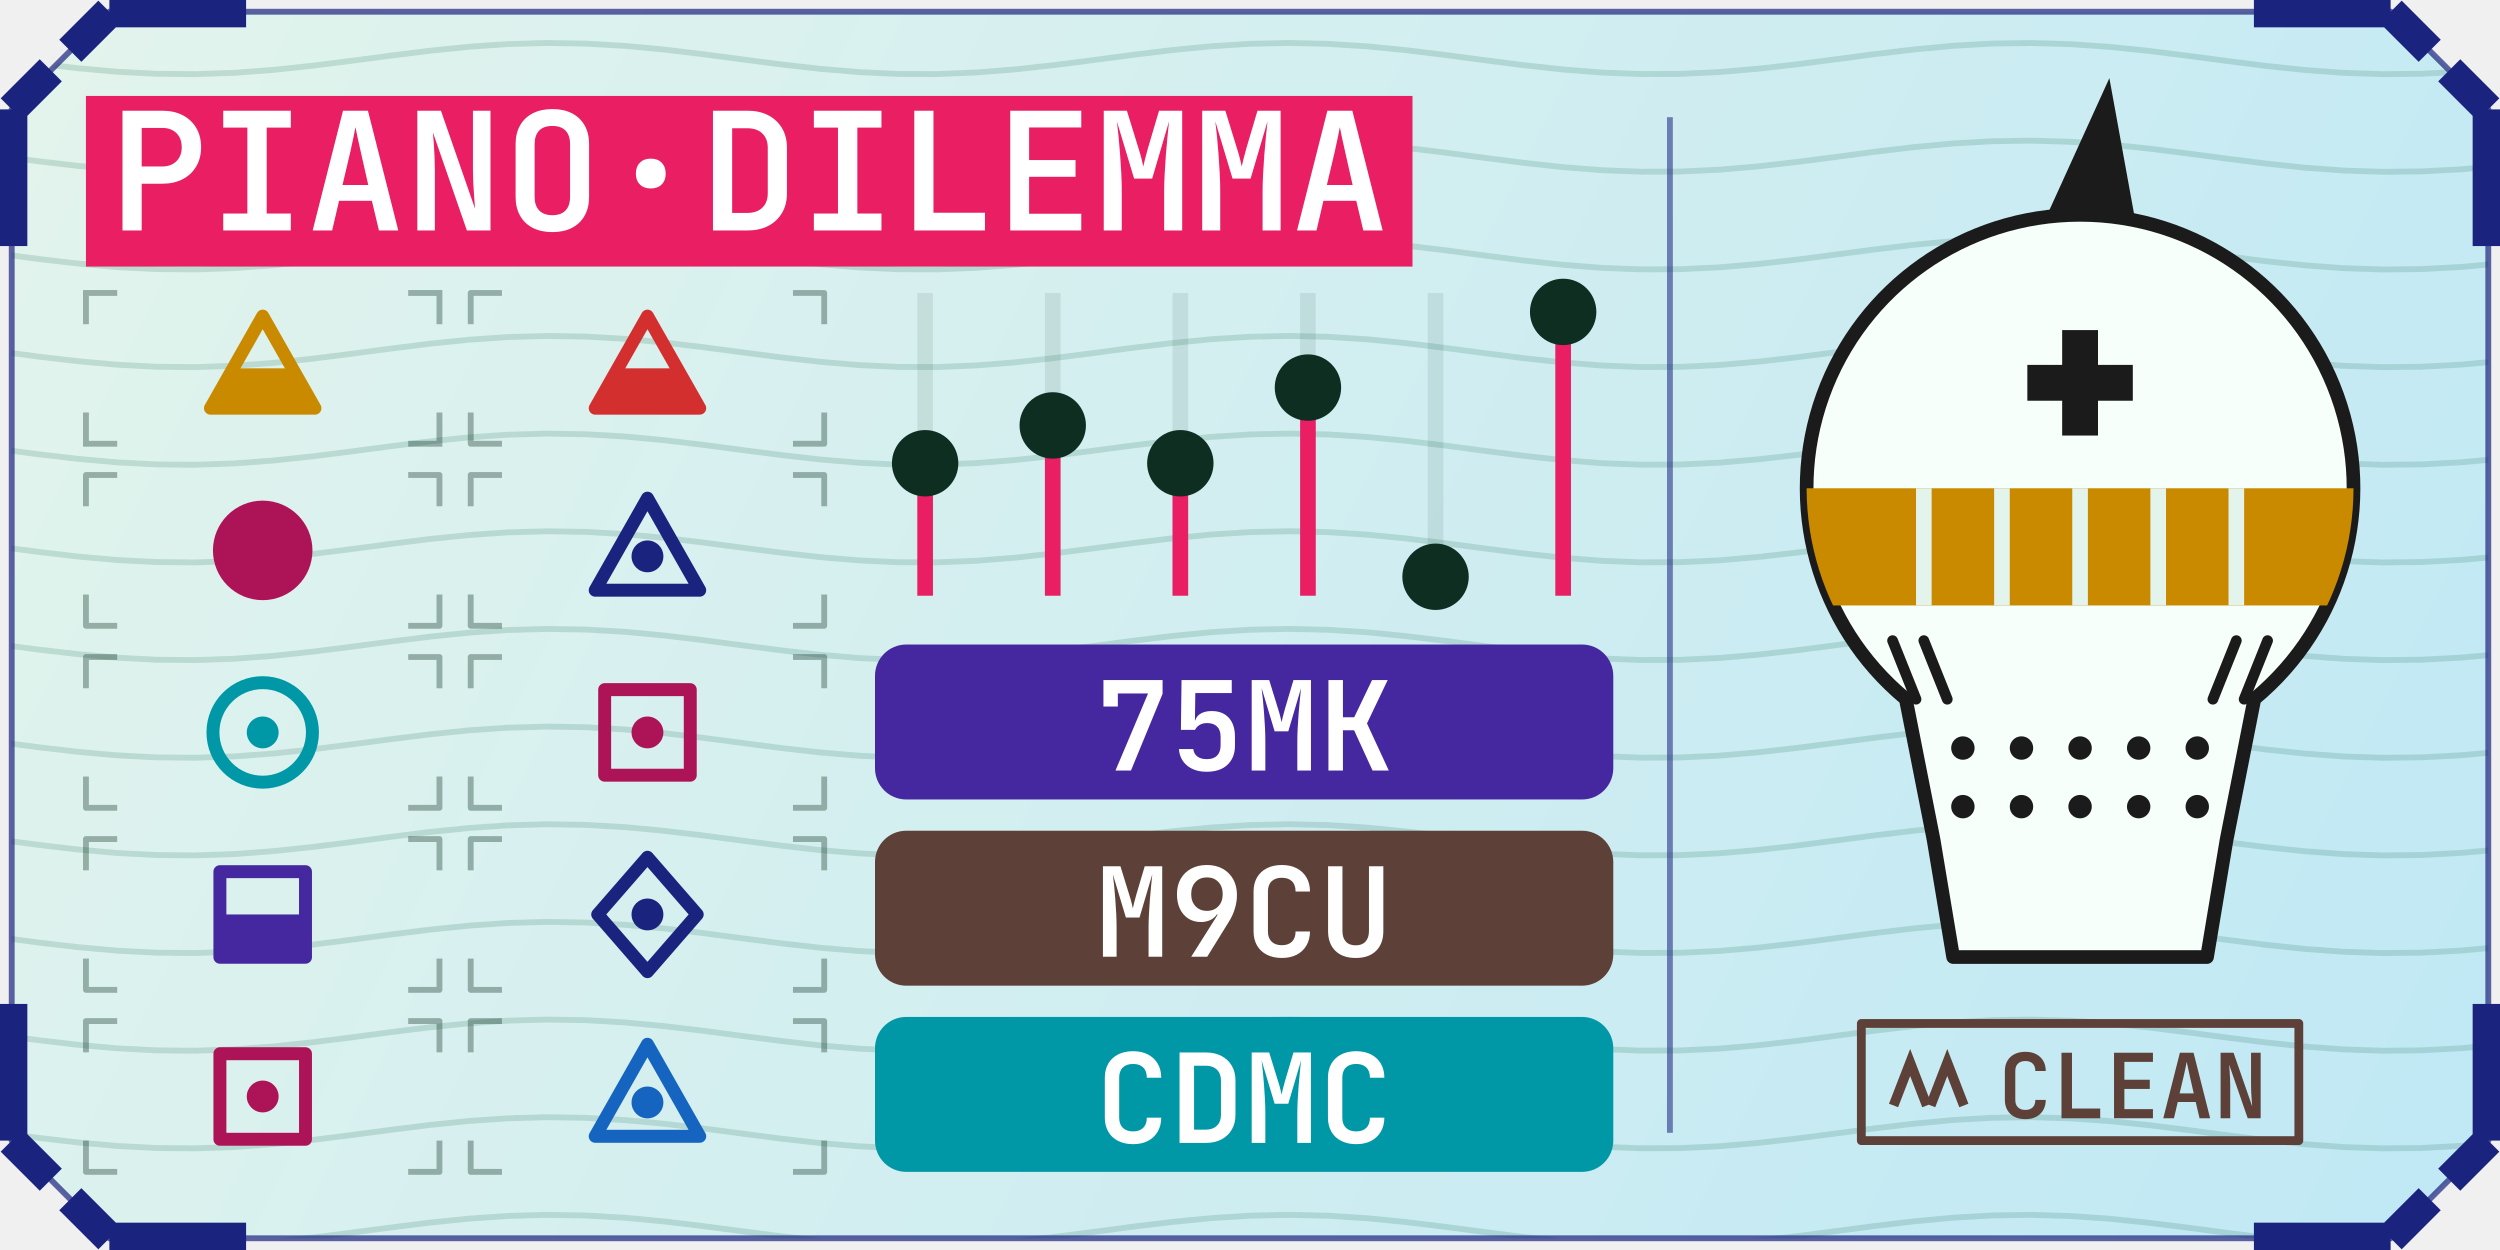
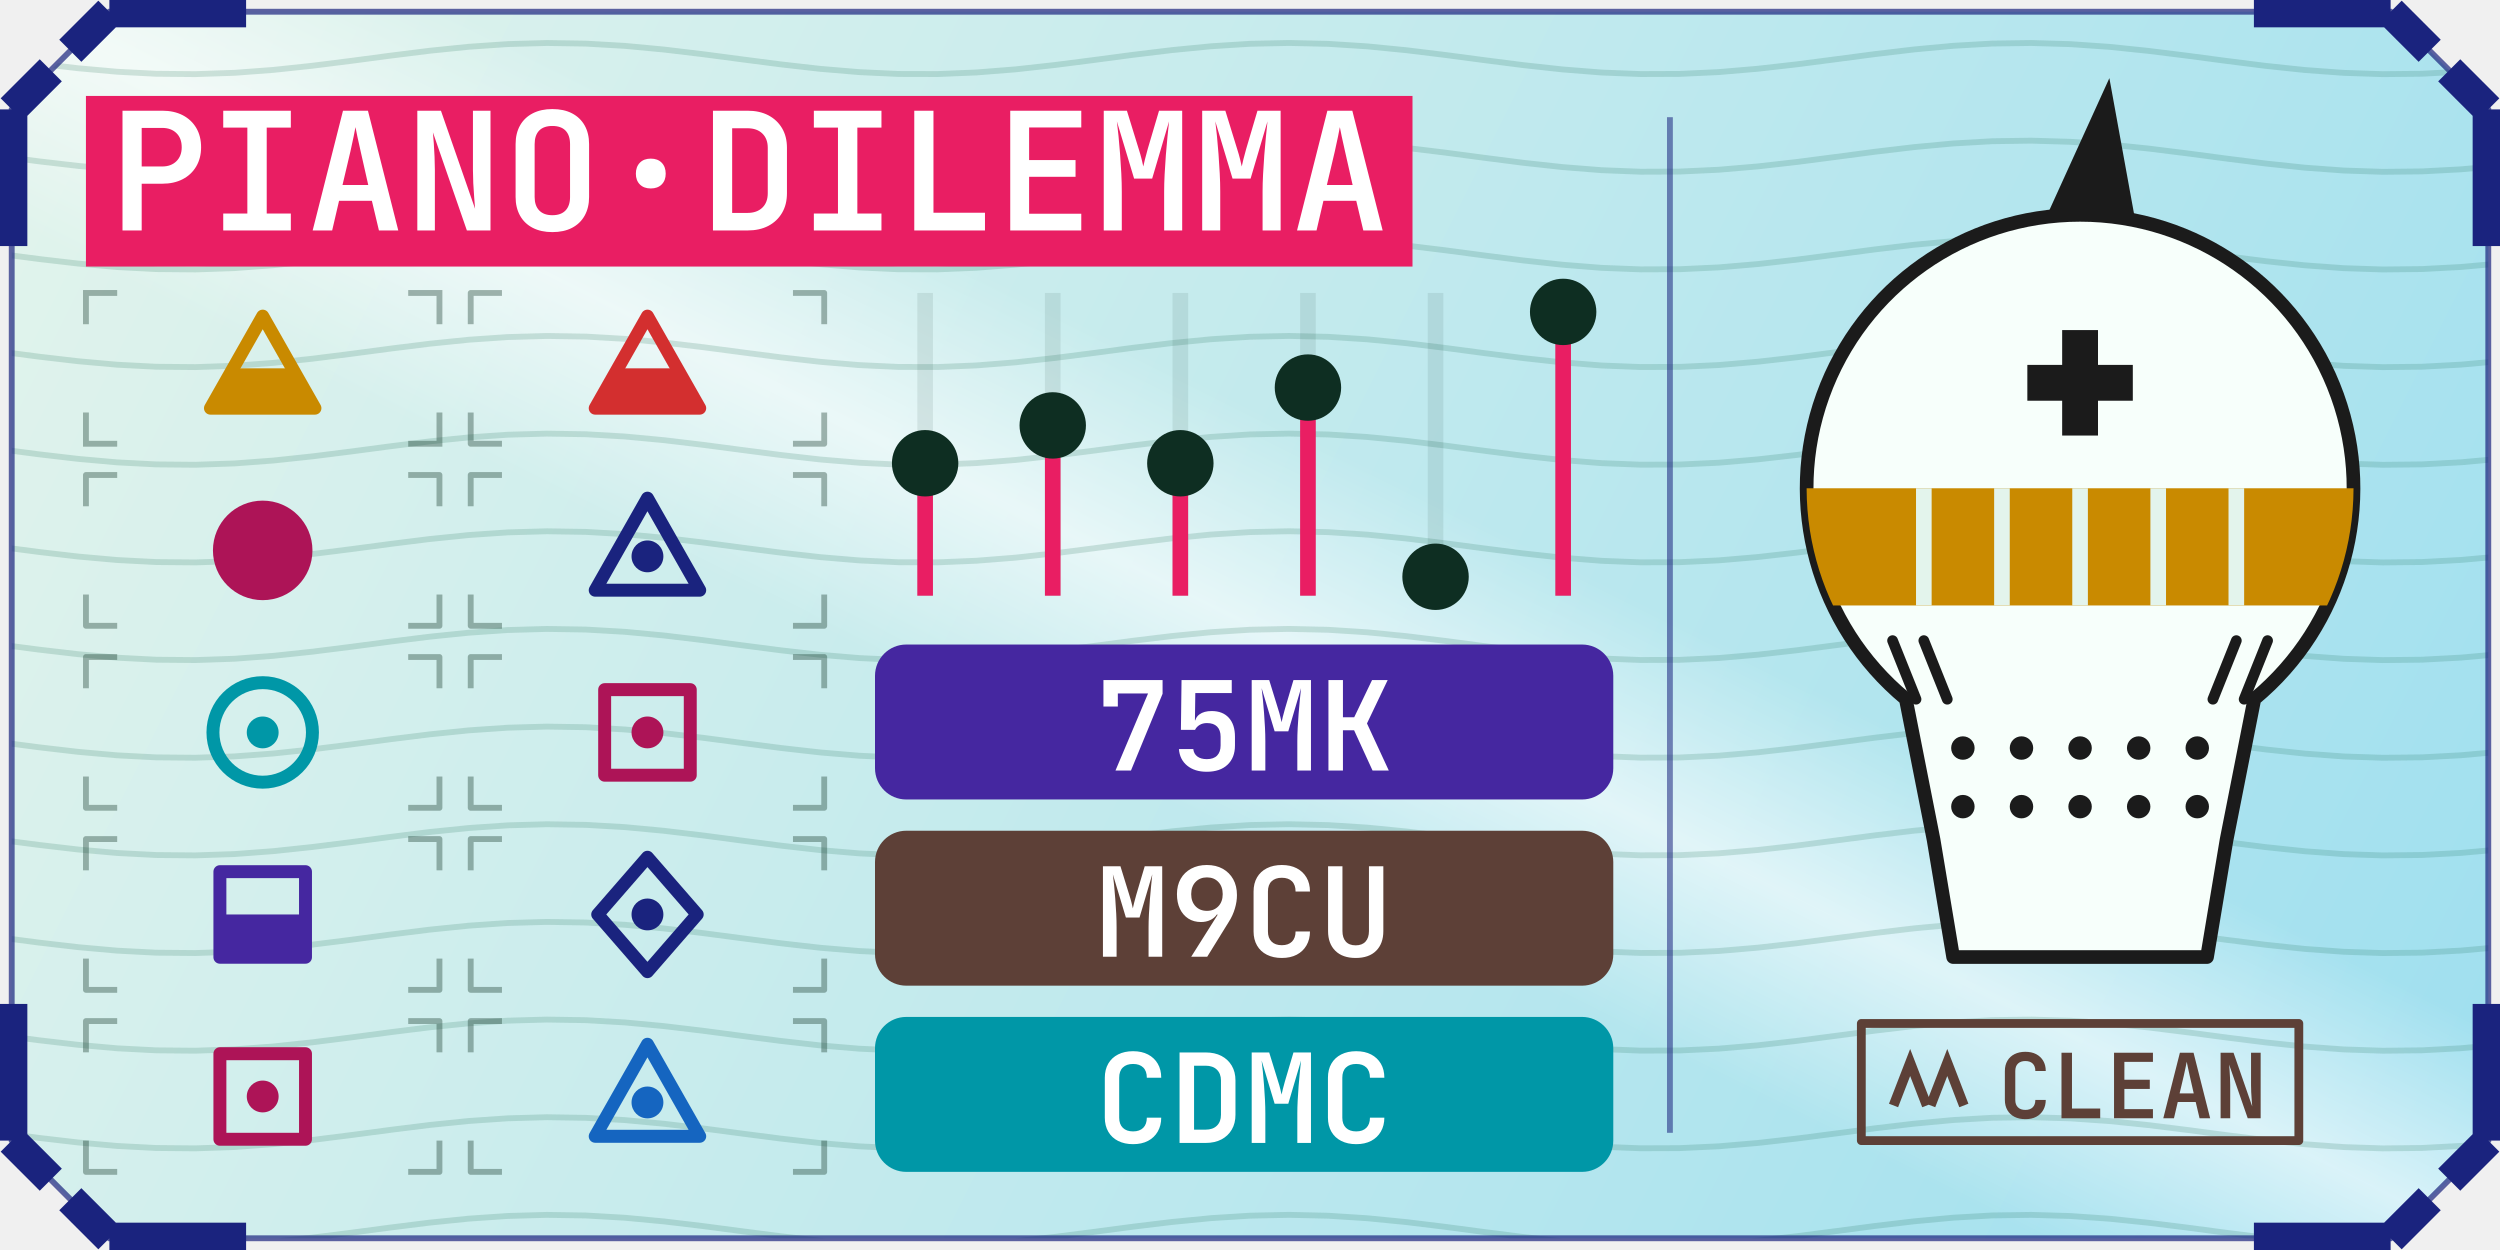
<svg xmlns="http://www.w3.org/2000/svg" viewBox="0 0 960 480" width="320" height="160">
  <defs>
    <linearGradient id="lg0" gradientUnits="userSpaceOnUse" x1="0" y1="0" x2="960" y2="480">
      <stop offset="0" stop-color="#E3F4EC" />
-       <stop offset="1" stop-color="#BFE8F5" />
+       <stop offset="1" stop-color="#9EDFEF" />
    </linearGradient>
    <clipPath id="c1">
      <path d="M4.5 42L42 4.5L918 4.5L955.5 42L955.5 438L918 475.5L42 475.5L4.5 438Z" />
    </clipPath>
-     <clipPath id="c2">
+     <linearGradient id="lg2" gradientUnits="userSpaceOnUse" x1="513.54" y1="172.92" x2="446.46" y2="307.08">
+       <stop offset="0" stop-color="#FFFFFF" stop-opacity="0" />
+       <stop offset="0.5" stop-color="#FFFFFF" stop-opacity="0.6" />
+       <stop offset="1" stop-color="#FFFFFF" stop-opacity="0" />
+     </linearGradient>
+     <clipPath id="c3">
      <path d="M731.82 268.4C697.71 240.18 684.96 193.59 699.96 151.93C714.96 110.27 754.47 82.5 798.75 82.5C843.03 82.5 882.54 110.27 897.54 151.93C912.54 193.59 899.79 240.18 865.68 268.4L855 322.5L847.5 367.5L750 367.5L742.5 322.5Z" />
    </clipPath>
-     <clipPath id="c3">
+     <clipPath id="c4">
      <path d="M76.04 141.45L125.71 141.45L125.71 168.2L76.04 168.2Z" />
    </clipPath>
-     <clipPath id="c4">
+     <clipPath id="c5">
      <path d="M223.79 141.45L273.46 141.45L273.46 168.2L223.79 168.2Z" />
    </clipPath>
-     <clipPath id="c5">
+     <clipPath id="c6">
      <path d="M76.04 351.15L125.71 351.15L125.71 377.9L76.04 377.9Z" />
    </clipPath>
  </defs>
  <path d="M4.5 42L42 4.5L918 4.5L955.5 42L955.5 438L918 475.5L42 475.5L4.5 438Z" fill="url(#lg0)" />
  <g clip-path="url(#c1)">
+     <path d="M-157.28 -162.49L1184.36 508.33L1117.28 642.49L-224.36 -28.33Z" fill="url(#lg2)" />
    <path d="M0 22.5L15 24.46L30 26.21L45 27.55L60 28.33L75 28.47L90 27.96L105 26.84L120 25.24L135 23.35L150 21.36L165 19.49L180 17.96L195 16.93L210 16.51L225 16.75L240 17.62L255 19.03L270 20.82L285 22.8L300 24.74L315 26.44L330 27.7L345 28.4L360 28.44L375 27.82L390 26.63L405 24.97L420 23.05L435 21.06L450 19.24L465 17.77L480 16.82L495 16.5L510 16.84L525 17.8L540 19.28L555 21.11L570 23.1L585 25.02L600 26.66L615 27.85L630 28.44L645 28.38L660 27.68L675 26.4L690 24.7L705 22.75L720 20.77L735 18.99L750 17.59L765 16.73L780 16.51L795 16.95L810 17.99L825 19.54L840 21.41L855 23.4L870 25.29L885 26.88L900 27.98L915 28.48L930 28.32L945 27.52L960 26.17M0 60L15 61.96L30 63.71L45 65.05L60 65.83L75 65.97L90 65.46L105 64.34L120 62.74L135 60.85L150 58.86L165 56.99L180 55.46L195 54.43L210 54.01L225 54.25L240 55.12L255 56.53L270 58.32L285 60.3L300 62.24L315 63.94L330 65.2L345 65.9L360 65.94L375 65.32L390 64.13L405 62.47L420 60.55L435 58.56L450 56.74L465 55.27L480 54.32L495 54L510 54.34L525 55.3L540 56.78L555 58.61L570 60.6L585 62.52L600 64.16L615 65.35L630 65.94L645 65.88L660 65.18L675 63.9L690 62.2L705 60.25L720 58.27L735 56.49L750 55.09L765 54.23L780 54.01L795 54.45L810 55.49L825 57.04L840 58.91L855 60.9L870 62.79L885 64.38L900 65.48L915 65.98L930 65.82L945 65.02L960 63.67M0 97.5L15 99.46L30 101.21L45 102.55L60 103.33L75 103.47L90 102.96L105 101.84L120 100.24L135 98.35L150 96.36L165 94.49L180 92.96L195 91.93L210 91.51L225 91.75L240 92.62L255 94.03L270 95.82L285 97.8L300 99.74L315 101.44L330 102.7L345 103.4L360 103.44L375 102.82L390 101.63L405 99.97L420 98.05L435 96.06L450 94.24L465 92.77L480 91.82L495 91.5L510 91.84L525 92.8L540 94.28L555 96.11L570 98.1L585 100.02L600 101.66L615 102.85L630 103.44L645 103.38L660 102.68L675 101.4L690 99.7L705 97.75L720 95.77L735 93.99L750 92.59L765 91.73L780 91.51L795 91.95L810 92.99L825 94.54L840 96.41L855 98.4L870 100.29L885 101.88L900 102.98L915 103.48L930 103.32L945 102.52L960 101.17M0 135L15 136.96L30 138.71L45 140.05L60 140.83L75 140.97L90 140.46L105 139.34L120 137.74L135 135.85L150 133.86L165 131.99L180 130.46L195 129.43L210 129.01L225 129.25L240 130.12L255 131.53L270 133.32L285 135.3L300 137.24L315 138.94L330 140.2L345 140.9L360 140.94L375 140.32L390 139.13L405 137.47L420 135.55L435 133.56L450 131.74L465 130.27L480 129.32L495 129L510 129.34L525 130.3L540 131.78L555 133.61L570 135.6L585 137.52L600 139.16L615 140.35L630 140.94L645 140.88L660 140.18L675 138.9L690 137.2L705 135.25L720 133.27L735 131.49L750 130.09L765 129.23L780 129.01L795 129.45L810 130.49L825 132.04L840 133.91L855 135.9L870 137.79L885 139.38L900 140.48L915 140.98L930 140.82L945 140.02L960 138.67M0 172.5L15 174.46L30 176.21L45 177.55L60 178.33L75 178.47L90 177.96L105 176.84L120 175.24L135 173.35L150 171.36L165 169.49L180 167.96L195 166.93L210 166.51L225 166.75L240 167.62L255 169.03L270 170.82L285 172.8L300 174.74L315 176.44L330 177.7L345 178.4L360 178.44L375 177.82L390 176.63L405 174.97L420 173.05L435 171.06L450 169.24L465 167.77L480 166.82L495 166.5L510 166.84L525 167.8L540 169.28L555 171.11L570 173.1L585 175.02L600 176.66L615 177.85L630 178.44L645 178.38L660 177.68L675 176.4L690 174.7L705 172.75L720 170.77L735 168.99L750 167.59L765 166.73L780 166.51L795 166.95L810 167.99L825 169.54L840 171.41L855 173.4L870 175.29L885 176.88L900 177.98L915 178.48L930 178.32L945 177.52L960 176.17M0 210L15 211.96L30 213.71L45 215.05L60 215.83L75 215.97L90 215.46L105 214.34L120 212.74L135 210.85L150 208.86L165 206.99L180 205.46L195 204.43L210 204.01L225 204.25L240 205.12L255 206.53L270 208.32L285 210.3L300 212.24L315 213.94L330 215.2L345 215.9L360 215.94L375 215.32L390 214.13L405 212.47L420 210.55L435 208.56L450 206.74L465 205.27L480 204.32L495 204L510 204.34L525 205.3L540 206.78L555 208.61L570 210.6L585 212.52L600 214.16L615 215.35L630 215.94L645 215.88L660 215.18L675 213.9L690 212.2L705 210.25L720 208.27L735 206.49L750 205.09L765 204.23L780 204.01L795 204.45L810 205.49L825 207.04L840 208.91L855 210.9L870 212.79L885 214.38L900 215.48L915 215.98L930 215.82L945 215.02L960 213.67M0 247.5L15 249.46L30 251.21L45 252.55L60 253.33L75 253.47L90 252.96L105 251.84L120 250.24L135 248.35L150 246.36L165 244.49L180 242.96L195 241.93L210 241.51L225 241.75L240 242.62L255 244.03L270 245.82L285 247.8L300 249.74L315 251.44L330 252.7L345 253.4L360 253.44L375 252.82L390 251.63L405 249.97L420 248.05L435 246.06L450 244.24L465 242.77L480 241.82L495 241.5L510 241.84L525 242.8L540 244.28L555 246.11L570 248.1L585 250.02L600 251.66L615 252.85L630 253.44L645 253.38L660 252.68L675 251.4L690 249.7L705 247.75L720 245.77L735 243.99L750 242.59L765 241.73L780 241.51L795 241.95L810 242.99L825 244.54L840 246.41L855 248.4L870 250.29L885 251.88L900 252.98L915 253.48L930 253.32L945 252.52L960 251.17M0 285L15 286.96L30 288.71L45 290.05L60 290.83L75 290.97L90 290.46L105 289.34L120 287.74L135 285.85L150 283.86L165 281.99L180 280.46L195 279.43L210 279.01L225 279.25L240 280.12L255 281.53L270 283.32L285 285.3L300 287.24L315 288.94L330 290.2L345 290.9L360 290.94L375 290.32L390 289.13L405 287.47L420 285.55L435 283.56L450 281.74L465 280.27L480 279.32L495 279L510 279.34L525 280.3L540 281.78L555 283.61L570 285.6L585 287.52L600 289.16L615 290.35L630 290.94L645 290.88L660 290.18L675 288.9L690 287.2L705 285.25L720 283.27L735 281.49L750 280.09L765 279.23L780 279.01L795 279.45L810 280.49L825 282.04L840 283.91L855 285.9L870 287.79L885 289.38L900 290.48L915 290.98L930 290.82L945 290.02L960 288.67M0 322.5L15 324.46L30 326.21L45 327.55L60 328.33L75 328.47L90 327.96L105 326.84L120 325.24L135 323.35L150 321.36L165 319.49L180 317.96L195 316.93L210 316.51L225 316.75L240 317.62L255 319.03L270 320.82L285 322.8L300 324.74L315 326.44L330 327.7L345 328.4L360 328.44L375 327.82L390 326.63L405 324.97L420 323.05L435 321.06L450 319.24L465 317.77L480 316.82L495 316.5L510 316.84L525 317.8L540 319.28L555 321.11L570 323.1L585 325.02L600 326.66L615 327.85L630 328.44L645 328.38L660 327.68L675 326.4L690 324.7L705 322.75L720 320.77L735 318.99L750 317.59L765 316.73L780 316.51L795 316.95L810 317.99L825 319.54L840 321.41L855 323.4L870 325.29L885 326.88L900 327.98L915 328.48L930 328.32L945 327.52L960 326.17M0 360L15 361.96L30 363.71L45 365.05L60 365.83L75 365.97L90 365.46L105 364.34L120 362.74L135 360.85L150 358.86L165 356.99L180 355.46L195 354.43L210 354.01L225 354.25L240 355.12L255 356.53L270 358.32L285 360.3L300 362.24L315 363.94L330 365.2L345 365.9L360 365.94L375 365.32L390 364.13L405 362.47L420 360.55L435 358.56L450 356.74L465 355.27L480 354.32L495 354L510 354.34L525 355.3L540 356.78L555 358.61L570 360.6L585 362.52L600 364.16L615 365.35L630 365.94L645 365.88L660 365.18L675 363.9L690 362.2L705 360.25L720 358.27L735 356.49L750 355.09L765 354.23L780 354.01L795 354.45L810 355.49L825 357.04L840 358.91L855 360.9L870 362.79L885 364.38L900 365.48L915 365.98L930 365.82L945 365.02L960 363.67M0 397.5L15 399.46L30 401.21L45 402.55L60 403.33L75 403.47L90 402.96L105 401.84L120 400.24L135 398.35L150 396.36L165 394.49L180 392.96L195 391.93L210 391.51L225 391.75L240 392.62L255 394.03L270 395.82L285 397.8L300 399.74L315 401.44L330 402.7L345 403.4L360 403.44L375 402.82L390 401.63L405 399.97L420 398.05L435 396.06L450 394.24L465 392.77L480 391.82L495 391.5L510 391.84L525 392.8L540 394.28L555 396.11L570 398.1L585 400.02L600 401.66L615 402.85L630 403.44L645 403.38L660 402.68L675 401.4L690 399.7L705 397.75L720 395.77L735 393.99L750 392.59L765 391.73L780 391.51L795 391.95L810 392.99L825 394.54L840 396.41L855 398.4L870 400.29L885 401.88L900 402.98L915 403.48L930 403.32L945 402.52L960 401.17M0 435L15 436.96L30 438.71L45 440.05L60 440.83L75 440.97L90 440.46L105 439.34L120 437.74L135 435.85L150 433.86L165 431.99L180 430.46L195 429.43L210 429.01L225 429.25L240 430.12L255 431.53L270 433.32L285 435.3L300 437.24L315 438.94L330 440.2L345 440.9L360 440.94L375 440.32L390 439.13L405 437.47L420 435.55L435 433.56L450 431.74L465 430.27L480 429.32L495 429L510 429.34L525 430.3L540 431.78L555 433.61L570 435.6L585 437.52L600 439.16L615 440.35L630 440.94L645 440.88L660 440.18L675 438.9L690 437.2L705 435.25L720 433.27L735 431.49L750 430.09L765 429.23L780 429.01L795 429.45L810 430.49L825 432.04L840 433.91L855 435.9L870 437.79L885 439.38L900 440.48L915 440.98L930 440.82L945 440.02L960 438.67M0 472.5L15 474.46L30 476.21L45 477.55L60 478.33L75 478.47L90 477.96L105 476.84L120 475.24L135 473.35L150 471.36L165 469.49L180 467.96L195 466.93L210 466.51L225 466.75L240 467.62L255 469.03L270 470.82L285 472.8L300 474.74L315 476.44L330 477.7L345 478.4L360 478.44L375 477.82L390 476.63L405 474.97L420 473.05L435 471.06L450 469.24L465 467.77L480 466.82L495 466.5L510 466.84L525 467.8L540 469.28L555 471.11L570 473.1L585 475.02L600 476.66L615 477.85L630 478.44L645 478.38L660 477.68L675 476.4L690 474.7L705 472.75L720 470.77L735 468.99L750 467.59L765 466.73L780 466.51L795 466.95L810 467.99L825 469.54L840 471.41L855 473.4L870 475.29L885 476.88L900 477.98L915 478.48L930 478.32L945 477.52L960 476.17" fill="none" stroke="#005A3C" stroke-opacity="0.16" stroke-width="2.25" />
  </g>
  <path d="M4.5 42L42 4.5L918 4.5L955.5 42L955.5 438L918 475.5L42 475.5L4.5 438Z" fill="none" stroke="#1A237E" stroke-opacity="0.7" stroke-width="2.25" />
  <path d="M4.5 42L4.5 94.5M4.5 42L19.5 27M42 4.5L27 19.5M42 4.5L94.5 4.5M918 4.5L865.5 4.5M918 4.5L933 19.5M955.5 42L940.5 27M955.5 42L955.5 94.5M955.5 438L955.5 385.5M955.5 438L940.5 453M918 475.5L933 460.5M918 475.5L865.5 475.5M42 475.5L94.5 475.5M42 475.5L27 460.5M4.5 438L19.5 453M4.5 438L4.5 385.5" fill="none" stroke="#1A237E" stroke-width="12" />
  <path d="M641.25 45L641.25 435" fill="none" stroke="#1A237E" stroke-opacity="0.55" stroke-width="2.25" />
  <path d="M772.5 112.5L825 112.5L810 30Z" fill="#1B1B1B" />
  <path d="M731.82 268.4C697.71 240.18 684.96 193.59 699.96 151.93C714.96 110.27 754.47 82.5 798.75 82.5C843.03 82.5 882.54 110.27 897.54 151.93C912.54 193.59 899.79 240.18 865.68 268.4L855 322.5L847.5 367.5L750 367.5L742.5 322.5Z" fill="#F7FFFB" />
  <path d="M731.82 268.4C697.71 240.18 684.96 193.59 699.96 151.93C714.96 110.27 754.47 82.5 798.75 82.5C843.03 82.5 882.54 110.27 897.54 151.93C912.54 193.59 899.79 240.18 865.68 268.4L855 322.5L847.5 367.5L750 367.5L742.5 322.5Z" fill="none" stroke="#1B1B1B" stroke-width="5.25" stroke-linecap="round" stroke-linejoin="round" />
  <path d="M791.87 126.75L805.63 126.75L805.63 140.12L819 140.12L819 153.88L805.63 153.88L805.63 167.25L791.87 167.25L791.87 153.88L778.5 153.88L778.5 140.12L791.87 140.12Z" fill="#1B1B1B" />
-   <g clip-path="url(#c2)">
+   <g clip-path="url(#c3)">
    <path d="M693.75 187.5L903.75 187.5L903.75 232.5L693.75 232.5Z" fill="#C98A00" />
    <path d="M735.75 187.5L741.75 187.5L741.75 232.5L735.75 232.5Z" fill="#E3F4EC" />
    <path d="M765.75 187.5L771.75 187.5L771.75 232.5L765.75 232.5Z" fill="#E3F4EC" />
    <path d="M795.75 187.5L801.75 187.5L801.75 232.5L795.75 232.5Z" fill="#E3F4EC" />
    <path d="M825.75 187.5L831.75 187.5L831.75 232.5L825.75 232.5Z" fill="#E3F4EC" />
    <path d="M855.75 187.5L861.75 187.5L861.75 232.5L855.75 232.5Z" fill="#E3F4EC" />
  </g>
  <path d="M758.25 287.25L758.25 287.25C758.25 289.74 756.24 291.75 753.75 291.75C751.26 291.75 749.25 289.74 749.25 287.25C749.25 284.76 751.26 282.75 753.75 282.75C756.24 282.75 758.25 284.76 758.25 287.25M780.75 287.25L780.75 287.25C780.75 289.74 778.74 291.75 776.25 291.75C773.76 291.75 771.75 289.74 771.75 287.25C771.75 284.76 773.76 282.75 776.25 282.75C778.74 282.75 780.75 284.76 780.75 287.25M803.25 287.25L803.25 287.25C803.25 289.74 801.24 291.75 798.75 291.75C796.26 291.75 794.25 289.74 794.25 287.25C794.25 284.76 796.26 282.75 798.75 282.75C801.24 282.75 803.25 284.76 803.25 287.25M825.75 287.25L825.75 287.25C825.75 289.74 823.74 291.75 821.25 291.75C818.76 291.75 816.75 289.74 816.75 287.25C816.75 284.76 818.76 282.75 821.25 282.75C823.74 282.75 825.75 284.76 825.75 287.25M848.25 287.25L848.25 287.25C848.25 289.74 846.24 291.75 843.75 291.75C841.26 291.75 839.25 289.74 839.25 287.25C839.25 284.76 841.26 282.75 843.75 282.75C846.24 282.75 848.25 284.76 848.25 287.25M758.25 309.75L758.25 309.75C758.25 312.24 756.24 314.25 753.75 314.25C751.26 314.25 749.25 312.24 749.25 309.75C749.25 307.26 751.26 305.25 753.75 305.25C756.24 305.25 758.25 307.26 758.25 309.75M780.75 309.75L780.75 309.75C780.75 312.24 778.74 314.25 776.25 314.25C773.76 314.25 771.75 312.24 771.75 309.75C771.75 307.26 773.76 305.25 776.25 305.25C778.74 305.25 780.75 307.26 780.75 309.75M803.25 309.75L803.25 309.75C803.25 312.24 801.24 314.25 798.75 314.25C796.26 314.25 794.25 312.24 794.25 309.75C794.25 307.26 796.26 305.25 798.75 305.25C801.24 305.25 803.25 307.26 803.25 309.75M825.75 309.75L825.75 309.75C825.75 312.24 823.74 314.25 821.25 314.25C818.76 314.25 816.75 312.24 816.75 309.75C816.75 307.26 818.76 305.25 821.25 305.25C823.74 305.25 825.75 307.26 825.75 309.75M848.25 309.75L848.25 309.75C848.25 312.24 846.24 314.25 843.75 314.25C841.26 314.25 839.25 312.24 839.25 309.75C839.25 307.26 841.26 305.25 843.75 305.25C846.24 305.25 848.25 307.26 848.25 309.75" fill="#1B1B1B" />
  <path d="M738.75 246L747.75 268.5M726.75 246L735.75 268.5" fill="none" stroke="#1B1B1B" stroke-width="4.12" stroke-linecap="round" stroke-linejoin="round" />
  <path d="M858.75 246L849.75 268.5M870.75 246L861.75 268.5" fill="none" stroke="#1B1B1B" stroke-width="4.12" stroke-linecap="round" stroke-linejoin="round" />
  <path d="M714.75 393L882.75 393L882.75 438L714.75 438Z" fill="none" stroke="#5D4037" stroke-width="3.38" stroke-linejoin="round" />
  <path d="M727.12 424.5L733.5 408L739.88 424.5M741.38 424.5L747.75 408L754.12 424.5" fill="none" stroke="#5D4037" stroke-width="3.75" />
  <path d="M777.74 429.76Q775.36 429.76 773.58 428.87Q771.8 427.97 770.84 426.3Q769.87 424.62 769.87 422.38L769.87 411.27Q769.87 409 770.84 407.34Q771.8 405.68 773.58 404.79Q775.36 403.89 777.74 403.89Q780.15 403.89 781.9 404.8Q783.64 405.72 784.6 407.36Q785.57 409 785.57 411.27L781.57 411.27Q781.57 409.41 780.57 408.43Q779.57 407.44 777.74 407.44Q775.91 407.44 774.89 408.43Q773.87 409.41 773.87 411.27L773.87 422.38Q773.87 424.21 774.89 425.21Q775.91 426.21 777.74 426.21Q779.57 426.21 780.57 425.21Q781.57 424.21 781.57 422.38L785.57 422.38Q785.57 424.59 784.6 426.26Q783.64 427.94 781.9 428.85Q780.15 429.76 777.74 429.76ZM791.61 429.42L791.61 404.24L795.64 404.24L795.64 425.69L806.48 425.69L806.48 429.42ZM811.79 429.42L811.79 404.24L826.73 404.24L826.73 407.75L815.76 407.75L815.76 414.62L825.52 414.62L825.52 418.14L815.76 418.14L815.76 425.9L826.73 425.9L826.73 429.42ZM830.7 429.42L837.08 404.24L842.32 404.24L848.7 429.42L844.63 429.42L843.15 423.18L836.25 423.18L834.8 429.42ZM836.97 419.86L842.39 419.86L840.8 412.86Q840.39 411.07 840.1 409.65Q839.8 408.24 839.7 407.69Q839.6 408.24 839.32 409.63Q839.04 411.03 838.63 412.83ZM852.71 429.42L852.71 404.24L857.67 404.24L864.85 424.87Q864.78 423.83 864.66 422.4Q864.54 420.97 864.47 419.43Q864.4 417.9 864.4 416.69L864.4 404.24L868.09 404.24L868.09 429.42L863.13 429.42L855.98 408.79Q856.09 409.72 856.17 411.1Q856.26 412.48 856.33 413.95Q856.4 415.41 856.4 416.66L856.4 429.42Z" fill="#5D4037" />
  <path d="M33 36.84L542.4 36.84L542.4 102.36L33 102.36Z" fill="#E91E63" />
  <path d="M47.04 88.5L47.04 42.51L62.29 42.51Q66.82 42.51 70.16 44.24Q73.5 45.98 75.36 49.12Q77.22 52.27 77.22 56.56Q77.22 60.72 75.36 63.9Q73.5 67.08 70.16 68.81Q66.82 70.55 62.29 70.55L54.41 70.55L54.41 88.5ZM54.41 63.93L62.29 63.93Q65.69 63.93 67.74 61.91Q69.78 59.9 69.78 56.56Q69.78 53.09 67.74 51.11Q65.69 49.12 62.29 49.12L54.41 49.12ZM85.72 88.5L85.72 82.01L94.98 82.01L94.98 49L85.72 49L85.72 42.51L111.68 42.51L111.68 49L102.42 49L102.42 82.01L111.68 82.01L111.68 88.5ZM120.06 88.5L131.71 42.51L141.29 42.51L152.94 88.5L145.51 88.5L142.8 77.1L130.2 77.1L127.55 88.5ZM131.52 71.05L141.41 71.05L138.52 58.26Q137.76 54.98 137.22 52.4Q136.69 49.82 136.5 48.81Q136.31 49.82 135.81 52.37Q135.3 54.92 134.55 58.2ZM160.25 88.5L160.25 42.51L169.32 42.51L182.43 80.18Q182.3 78.29 182.08 75.68Q181.86 73.07 181.73 70.26Q181.61 67.46 181.61 65.25L181.61 42.51L188.35 42.51L188.35 88.5L179.28 88.5L166.24 50.83Q166.43 52.53 166.58 55.05Q166.74 57.57 166.87 60.24Q166.99 62.92 166.99 65.19L166.99 88.5ZM212.1 89.13Q207.75 89.13 204.57 87.49Q201.39 85.85 199.69 82.8Q197.99 79.74 197.99 75.65L197.99 55.36Q197.99 51.2 199.69 48.18Q201.39 45.16 204.57 43.52Q207.75 41.88 212.1 41.88Q216.51 41.88 219.66 43.52Q222.81 45.16 224.51 48.18Q226.21 51.2 226.21 55.36L226.21 75.65Q226.21 79.74 224.51 82.8Q222.81 85.85 219.66 87.49Q216.51 89.13 212.1 89.13ZM212.1 82.64Q215.44 82.64 217.17 80.81Q218.9 78.99 218.9 75.65L218.9 55.36Q218.9 51.96 217.17 50.16Q215.44 48.37 212.1 48.37Q208.76 48.37 207.03 50.16Q205.3 51.96 205.3 55.36L205.3 75.65Q205.3 78.99 207.06 80.81Q208.82 82.64 212.1 82.64ZM249.9 72.37Q247.25 72.37 245.71 70.83Q244.17 69.28 244.17 66.7Q244.17 64.06 245.71 62.48Q247.25 60.91 249.9 60.91Q252.55 60.91 254.09 62.48Q255.63 64.06 255.63 66.7Q255.63 69.28 254.09 70.83Q252.55 72.37 249.9 72.37ZM273.78 88.5L273.78 42.51L287.01 42.51Q291.67 42.51 295.04 44.27Q298.41 46.04 300.3 49.22Q302.19 52.4 302.19 56.75L302.19 74.2Q302.19 78.55 300.3 81.76Q298.41 84.97 295.04 86.74Q291.67 88.5 287.01 88.5ZM281.15 81.76L287.01 81.76Q290.66 81.76 292.74 79.74Q294.82 77.73 294.82 74.2L294.82 56.75Q294.82 53.28 292.74 51.27Q290.66 49.25 287.01 49.25L281.15 49.25ZM312.52 88.5L312.52 82.01L321.78 82.01L321.78 49L312.52 49L312.52 42.51L338.48 42.51L338.48 49L329.22 49L329.22 82.01L338.48 82.01L338.48 88.5ZM351.08 88.5L351.08 42.51L358.45 42.51L358.45 81.7L378.23 81.7L378.23 88.5ZM387.93 88.5L387.93 42.51L415.21 42.51L415.21 48.94L395.18 48.94L395.18 61.47L413.01 61.47L413.01 67.9L395.18 67.9L395.18 82.07L415.21 82.07L415.21 88.5ZM423.84 88.5L423.84 42.51L432.73 42.51L437.26 57.19Q437.95 59.33 438.4 61.19Q438.84 63.05 439.03 63.93Q439.21 63.05 439.66 61.19Q440.1 59.33 440.73 57.19L445.07 42.51L453.96 42.51L453.96 88.5L447.03 88.5L447.03 73.63Q447.03 70.55 447.22 66.89Q447.41 63.24 447.69 59.52Q447.97 55.8 448.32 52.43Q448.67 49.06 448.92 46.6L442.43 68.59L435.5 68.59L428.88 46.6Q429.2 49 429.51 52.24Q429.83 55.49 430.11 59.17Q430.4 62.86 430.58 66.58Q430.77 70.29 430.77 73.63L430.77 88.5ZM461.64 88.5L461.64 42.51L470.53 42.51L475.06 57.19Q475.75 59.33 476.2 61.19Q476.64 63.05 476.83 63.93Q477.01 63.05 477.46 61.19Q477.9 59.33 478.53 57.19L482.87 42.51L491.76 42.51L491.76 88.5L484.83 88.5L484.83 73.63Q484.83 70.55 485.02 66.89Q485.21 63.24 485.49 59.52Q485.77 55.8 486.12 52.43Q486.46 49.06 486.72 46.6L480.23 68.59L473.3 68.59L466.68 46.6Q467 49 467.31 52.24Q467.63 55.49 467.91 59.17Q468.19 62.86 468.38 66.58Q468.57 70.29 468.57 73.63L468.57 88.5ZM498.06 88.5L509.71 42.51L519.29 42.51L530.94 88.5L523.51 88.5L520.8 77.1L508.2 77.1L505.55 88.5ZM509.52 71.05L519.41 71.05L516.52 58.26Q515.76 54.98 515.22 52.4Q514.69 49.82 514.5 48.81Q514.31 49.82 513.81 52.37Q513.3 54.92 512.55 58.2Z" fill="#FFFFFF" />
  <path d="M352.25 112.5L358.25 112.5L358.25 228.75L352.25 228.75Z" fill="#0E2E22" fill-opacity="0.09" />
  <path d="M352.25 177.89L358.25 177.89L358.25 228.75L352.25 228.75Z" fill="#E91E63" />
  <path d="M368 177.89C368 184.93 362.29 190.64 355.25 190.64C348.21 190.64 342.5 184.93 342.5 177.89C342.5 170.85 348.21 165.14 355.25 165.14C362.29 165.14 368 170.85 368 177.89" fill="#0E2E22" />
  <path d="M401.25 112.5L407.25 112.5L407.25 228.75L401.25 228.75Z" fill="#0E2E22" fill-opacity="0.09" />
  <path d="M401.25 163.36L407.25 163.36L407.25 228.75L401.25 228.75Z" fill="#E91E63" />
  <path d="M417 163.36C417 170.4 411.29 176.11 404.25 176.11C397.21 176.11 391.5 170.4 391.5 163.36C391.5 156.32 397.21 150.61 404.25 150.61C411.29 150.61 417 156.32 417 163.36" fill="#0E2E22" />
  <path d="M450.25 112.5L456.25 112.5L456.25 228.75L450.25 228.75Z" fill="#0E2E22" fill-opacity="0.09" />
  <path d="M450.25 177.89L456.25 177.89L456.25 228.75L450.25 228.75Z" fill="#E91E63" />
  <path d="M466 177.89C466 184.93 460.29 190.64 453.25 190.64C446.21 190.64 440.5 184.93 440.5 177.89C440.5 170.85 446.21 165.14 453.25 165.14C460.29 165.14 466 170.85 466 177.89" fill="#0E2E22" />
  <path d="M499.25 112.5L505.25 112.5L505.25 228.75L499.25 228.75Z" fill="#0E2E22" fill-opacity="0.09" />
  <path d="M499.25 148.83L505.25 148.83L505.25 228.75L499.25 228.75Z" fill="#E91E63" />
  <path d="M515 148.83C515 155.87 509.29 161.58 502.25 161.58C495.21 161.58 489.5 155.87 489.5 148.83C489.5 141.79 495.21 136.08 502.25 136.08C509.29 136.08 515 141.79 515 148.83" fill="#0E2E22" />
  <path d="M548.25 112.5L554.25 112.5L554.25 228.75L548.25 228.75Z" fill="#0E2E22" fill-opacity="0.09" />
  <path d="M548.25 221.48L554.25 221.48L554.25 228.75L548.25 228.75Z" fill="#E91E63" />
  <path d="M564 221.48C564 228.53 558.29 234.23 551.25 234.23C544.21 234.23 538.5 228.53 538.5 221.48C538.5 214.44 544.21 208.73 551.25 208.73C558.29 208.73 564 214.44 564 221.48" fill="#0E2E22" />
  <path d="M597.25 112.5L603.25 112.5L603.25 228.75L597.25 228.75Z" fill="#0E2E22" fill-opacity="0.09" />
  <path d="M597.25 119.77L603.25 119.77L603.25 228.75L597.25 228.75Z" fill="#E91E63" />
  <path d="M613 119.77C613 126.81 607.29 132.52 600.25 132.52C593.21 132.52 587.5 126.81 587.5 119.77C587.5 112.72 593.21 107.02 600.25 107.02C607.29 107.02 613 112.72 613 119.77" fill="#0E2E22" />
  <path d="M348 247.5L607.5 247.5L607.5 247.5C614.13 247.5 619.5 252.87 619.5 259.5L619.5 295L619.5 295C619.5 301.63 614.13 307 607.5 307L348 307L348 307C341.37 307 336 301.63 336 295L336 259.5L336 259.5C336 252.87 341.37 247.5 348 247.5Z" fill="#4527A0" />
  <path d="M428.34 295.89L440.86 266.28L429.25 266.28L429.25 271.32L423.72 271.32L423.72 261.14L446.43 261.14L446.43 266.42L434.29 295.89ZM463.37 296.36Q458.76 296.36 455.88 294.01Q453 291.65 452.71 287.65L458.23 287.65Q458.42 289.46 459.76 290.48Q461.09 291.51 463.42 291.51Q466.04 291.51 467.37 290.13Q468.71 288.75 468.71 286.27L468.71 282.89Q468.71 280.37 467.37 279.01Q466.04 277.66 463.47 277.66Q461.85 277.66 460.66 278.37Q459.47 279.08 458.9 280.27L453.47 280.27L453.71 261.14L472.99 261.14L472.99 266.14L459 266.14L458.85 276.61L460.23 276.61L458.85 277.85Q458.85 275.61 460.59 274.32Q462.33 273.04 465.28 273.04Q469.52 273.04 471.87 275.63Q474.23 278.23 474.23 282.89L474.23 286.27Q474.23 290.94 471.37 293.65Q468.52 296.36 463.37 296.36ZM480.65 295.89L480.65 261.14L487.37 261.14L490.79 272.23Q491.32 273.85 491.65 275.25Q491.98 276.66 492.13 277.32Q492.27 276.66 492.6 275.25Q492.93 273.85 493.41 272.23L496.69 261.14L503.41 261.14L503.41 295.89L498.17 295.89L498.17 284.65Q498.17 282.32 498.31 279.56Q498.46 276.8 498.67 273.99Q498.88 271.18 499.15 268.64Q499.41 266.09 499.6 264.23L494.7 280.84L489.46 280.84L484.46 264.23Q484.7 266.04 484.94 268.49Q485.18 270.94 485.39 273.73Q485.6 276.51 485.75 279.32Q485.89 282.13 485.89 284.65L485.89 295.89ZM510.12 295.89L510.12 261.14L515.69 261.14L515.69 275.42L520.02 275.42L526.87 261.14L532.87 261.14L524.92 277.8L533.3 295.89L527.06 295.89L519.97 280.42L515.69 280.42L515.69 295.89Z" fill="#FFFFFF" />
  <path d="M348 319L607.5 319L607.5 319C614.13 319 619.5 324.37 619.5 331L619.5 366.5L619.5 366.5C619.5 373.13 614.13 378.5 607.5 378.5L348 378.5L348 378.5C341.37 378.5 336 373.13 336 366.5L336 331L336 331C336 324.37 341.37 319 348 319Z" fill="#5D4037" />
  <path d="M423.53 367.39L423.53 332.64L430.25 332.64L433.67 343.73Q434.2 345.35 434.53 346.75Q434.86 348.16 435.01 348.82Q435.15 348.16 435.48 346.75Q435.81 345.35 436.29 343.73L439.57 332.64L446.29 332.64L446.29 367.39L441.05 367.39L441.05 356.15Q441.05 353.82 441.19 351.06Q441.34 348.3 441.55 345.49Q441.76 342.68 442.03 340.14Q442.29 337.59 442.48 335.73L437.58 352.34L432.34 352.34L427.34 335.73Q427.58 337.54 427.82 339.99Q428.06 342.44 428.27 345.23Q428.48 348.01 428.63 350.82Q428.77 353.63 428.77 356.15L428.77 367.39ZM457.42 367.39L467.56 351.3L467.33 351.11Q466.37 352.53 464.76 353.3Q463.14 354.06 461.19 354.06Q458.38 354.06 456.31 352.73Q454.24 351.39 453.09 348.99Q451.95 346.58 451.95 343.35Q451.95 339.97 453.38 337.47Q454.81 334.97 457.4 333.57Q460 332.16 463.42 332.16Q466.94 332.16 469.54 333.61Q472.13 335.07 473.56 337.64Q474.99 340.21 474.99 343.73Q474.99 346.2 474.2 348.87Q473.42 351.54 471.9 353.92L463.57 367.39ZM463.47 349.77Q466.18 349.77 467.85 348.01Q469.52 346.25 469.52 343.35Q469.52 340.44 467.85 338.68Q466.18 336.92 463.47 336.92Q460.76 336.92 459.09 338.68Q457.42 340.44 457.42 343.35Q457.42 346.25 459.09 348.01Q460.76 349.77 463.47 349.77ZM492.22 367.86Q488.94 367.86 486.48 366.62Q484.03 365.39 482.7 363.08Q481.37 360.77 481.37 357.68L481.37 342.35Q481.37 339.21 482.7 336.92Q484.03 334.64 486.48 333.4Q488.94 332.16 492.22 332.16Q495.55 332.16 497.96 333.42Q500.36 334.68 501.69 336.95Q503.03 339.21 503.03 342.35L497.5 342.35Q497.5 339.78 496.12 338.42Q494.74 337.06 492.22 337.06Q489.7 337.06 488.29 338.42Q486.89 339.78 486.89 342.35L486.89 357.68Q486.89 360.2 488.29 361.58Q489.7 362.96 492.22 362.96Q494.74 362.96 496.12 361.58Q497.5 360.2 497.5 357.68L503.03 357.68Q503.03 360.72 501.69 363.03Q500.36 365.34 497.96 366.6Q495.55 367.86 492.22 367.86ZM520.59 367.86Q515.54 367.86 512.76 365.1Q509.98 362.34 509.98 357.58L509.98 332.64L515.5 332.64L515.5 357.53Q515.5 360.1 516.78 361.56Q518.07 363.01 520.59 363.01Q523.07 363.01 524.37 361.56Q525.68 360.1 525.68 357.53L525.68 332.64L531.2 332.64L531.2 357.58Q531.2 362.34 528.44 365.1Q525.68 367.86 520.59 367.86Z" fill="#FFFFFF" />
  <path d="M348 390.5L607.5 390.5L607.5 390.5C614.13 390.5 619.5 395.87 619.5 402.5L619.5 438L619.5 438C619.5 444.63 614.13 450 607.5 450L348 450L348 450C341.37 450 336 444.63 336 438L336 402.5L336 402.5C336 395.87 341.37 390.5 348 390.5Z" fill="#0097A7" />
  <path d="M435.1 439.36Q431.82 439.36 429.36 438.12Q426.91 436.89 425.58 434.58Q424.25 432.27 424.25 429.18L424.25 413.85Q424.25 410.71 425.58 408.42Q426.91 406.14 429.36 404.9Q431.82 403.66 435.1 403.66Q438.43 403.66 440.84 404.92Q443.24 406.18 444.57 408.45Q445.91 410.71 445.91 413.85L440.38 413.85Q440.38 411.28 439 409.92Q437.62 408.56 435.1 408.56Q432.58 408.56 431.17 409.92Q429.77 411.28 429.77 413.85L429.77 429.18Q429.77 431.7 431.17 433.08Q432.58 434.46 435.1 434.46Q437.62 434.46 439 433.08Q440.38 431.7 440.38 429.18L445.91 429.18Q445.91 432.22 444.57 434.53Q443.24 436.84 440.84 438.1Q438.43 439.36 435.1 439.36ZM452.95 438.89L452.95 404.14L462.95 404.14Q466.47 404.14 469.02 405.47Q471.56 406.8 472.99 409.21Q474.42 411.61 474.42 414.9L474.42 428.08Q474.42 431.37 472.99 433.79Q471.56 436.22 469.02 437.55Q466.47 438.89 462.95 438.89ZM458.52 433.79L462.95 433.79Q465.71 433.79 467.28 432.27Q468.85 430.75 468.85 428.08L468.85 414.9Q468.85 412.28 467.28 410.75Q465.71 409.23 462.95 409.23L458.52 409.23ZM480.65 438.89L480.65 404.14L487.37 404.14L490.79 415.23Q491.32 416.85 491.65 418.25Q491.98 419.66 492.13 420.32Q492.27 419.66 492.6 418.25Q492.93 416.85 493.41 415.23L496.69 404.14L503.41 404.14L503.41 438.89L498.17 438.89L498.17 427.65Q498.17 425.32 498.31 422.56Q498.46 419.8 498.67 416.99Q498.88 414.18 499.15 411.63Q499.41 409.09 499.6 407.23L494.7 423.84L489.46 423.84L484.46 407.23Q484.7 409.04 484.94 411.49Q485.18 413.94 485.39 416.73Q485.6 419.51 485.75 422.32Q485.89 425.13 485.89 427.65L485.89 438.89ZM520.78 439.36Q517.5 439.36 515.04 438.12Q512.59 436.89 511.26 434.58Q509.93 432.27 509.93 429.18L509.93 413.85Q509.93 410.71 511.26 408.42Q512.59 406.14 515.04 404.9Q517.5 403.66 520.78 403.66Q524.11 403.66 526.52 404.92Q528.92 406.18 530.25 408.45Q531.59 410.71 531.59 413.85L526.06 413.85Q526.06 411.28 524.68 409.92Q523.3 408.56 520.78 408.56Q518.26 408.56 516.85 409.92Q515.45 411.28 515.45 413.85L515.45 429.18Q515.45 431.7 516.85 433.08Q518.26 434.46 520.78 434.46Q523.3 434.46 524.68 433.08Q526.06 431.7 526.06 429.18L531.59 429.18Q531.59 432.22 530.25 434.53Q528.92 436.84 526.52 438.1Q524.11 439.36 520.78 439.36Z" fill="#FFFFFF" />
  <path d="M45 112.5L33 112.5L33 124.5M156.75 112.5L168.75 112.5L168.75 124.5M156.75 170.4L168.75 170.4L168.75 158.4M45 170.4L33 170.4L33 158.4" fill="none" stroke="#0E2E22" stroke-opacity="0.35" stroke-width="2.25" />
  <path d="M100.88 121.39L120.94 156.74L80.81 156.74Z" fill="none" stroke="#C98A00" stroke-width="4.97" stroke-linejoin="round" />
-   <g clip-path="url(#c3)">
+   <g clip-path="url(#c4)">
    <path d="M100.88 121.39L120.94 156.74L80.81 156.74Z" fill="#C98A00" />
  </g>
  <path d="M192.75 112.5L180.75 112.5L180.75 124.5M304.5 112.5L316.5 112.5L316.5 124.5M304.5 170.4L316.5 170.4L316.5 158.4M192.75 170.4L180.75 170.4L180.75 158.4" fill="none" stroke="#0E2E22" stroke-opacity="0.35" stroke-width="2.25" stroke-linejoin="round" />
  <path d="M248.62 121.39L268.69 156.74L228.56 156.74Z" fill="none" stroke="#D32F2F" stroke-width="4.97" stroke-linejoin="round" />
-   <g clip-path="url(#c4)">
+   <g clip-path="url(#c5)">
    <path d="M248.62 121.39L268.69 156.74L228.56 156.74Z" fill="#D32F2F" />
  </g>
  <path d="M45 182.4L33 182.4L33 194.4M156.75 182.4L168.75 182.4L168.75 194.4M156.75 240.3L168.75 240.3L168.75 228.3M45 240.3L33 240.3L33 228.3" fill="none" stroke="#0E2E22" stroke-opacity="0.35" stroke-width="2.25" stroke-linejoin="round" />
  <path d="M119.98 211.35C119.98 221.9 111.43 230.46 100.88 230.46C90.32 230.46 81.77 221.9 81.77 211.35C81.77 200.8 90.32 192.24 100.88 192.24C111.43 192.24 119.98 200.8 119.98 211.35" fill="#AD1457" />
  <path d="M192.75 182.4L180.75 182.4L180.75 194.4M304.5 182.4L316.5 182.4L316.5 194.4M304.5 240.3L316.5 240.3L316.5 228.3M192.75 240.3L180.75 240.3L180.75 228.3" fill="none" stroke="#0E2E22" stroke-opacity="0.35" stroke-width="2.25" stroke-linejoin="round" />
  <path d="M248.62 191.29L268.69 226.64L228.56 226.64Z" fill="none" stroke="#1A237E" stroke-width="4.97" stroke-linejoin="round" />
  <path d="M254.74 213.64C254.74 217.02 252 219.76 248.62 219.76C245.25 219.76 242.51 217.02 242.51 213.64C242.51 210.27 245.25 207.53 248.62 207.53C252 207.53 254.74 210.27 254.74 213.64" fill="#1A237E" />
  <path d="M45 252.3L33 252.3L33 264.3M156.75 252.3L168.75 252.3L168.75 264.3M156.75 310.2L168.75 310.2L168.75 298.2M45 310.2L33 310.2L33 298.2" fill="none" stroke="#0E2E22" stroke-opacity="0.35" stroke-width="2.25" stroke-linejoin="round" />
  <path d="M119.98 281.25C119.98 291.8 111.43 300.36 100.88 300.36C90.32 300.36 81.77 291.8 81.77 281.25C81.77 270.7 90.32 262.14 100.88 262.14C111.43 262.14 119.98 270.7 119.98 281.25" fill="none" stroke="#0097A7" stroke-width="4.97" stroke-linejoin="round" />
  <path d="M106.99 281.25C106.99 284.63 104.25 287.36 100.88 287.36C97.5 287.36 94.76 284.63 94.76 281.25C94.76 277.87 97.5 275.14 100.88 275.14C104.25 275.14 106.99 277.87 106.99 281.25" fill="#0097A7" />
  <path d="M192.75 252.3L180.75 252.3L180.75 264.3M304.5 252.3L316.5 252.3L316.5 264.3M304.5 310.2L316.5 310.2L316.5 298.2M192.75 310.2L180.75 310.2L180.75 298.2" fill="none" stroke="#0E2E22" stroke-opacity="0.35" stroke-width="2.25" stroke-linejoin="round" />
  <path d="M232.19 264.82L265.06 264.82L265.06 297.68L232.19 297.68Z" fill="none" stroke="#AD1457" stroke-width="4.97" stroke-linejoin="round" />
  <path d="M254.74 281.25C254.74 284.63 252 287.36 248.62 287.36C245.25 287.36 242.51 284.63 242.51 281.25C242.51 277.87 245.25 275.14 248.62 275.14C252 275.14 254.74 277.87 254.74 281.25" fill="#AD1457" />
  <path d="M45 322.2L33 322.2L33 334.2M156.75 322.2L168.75 322.2L168.75 334.2M156.75 380.1L168.75 380.1L168.75 368.1M45 380.1L33 380.1L33 368.1" fill="none" stroke="#0E2E22" stroke-opacity="0.35" stroke-width="2.25" stroke-linejoin="round" />
  <path d="M84.44 334.72L117.31 334.72L117.31 367.58L84.44 367.58Z" fill="none" stroke="#4527A0" stroke-width="4.97" stroke-linejoin="round" />
-   <g clip-path="url(#c5)">
+   <g clip-path="url(#c6)">
    <path d="M84.44 334.72L117.31 334.72L117.31 367.58L84.44 367.58Z" fill="#4527A0" />
  </g>
  <path d="M192.75 322.2L180.75 322.2L180.75 334.2M304.5 322.2L316.5 322.2L316.5 334.2M304.5 380.1L316.5 380.1L316.5 368.1M192.75 380.1L180.75 380.1L180.75 368.1" fill="none" stroke="#0E2E22" stroke-opacity="0.35" stroke-width="2.25" stroke-linejoin="round" />
  <path d="M248.62 329.18L267.73 351.15L248.62 373.12L229.52 351.15Z" fill="none" stroke="#1A237E" stroke-width="4.97" stroke-linejoin="round" />
  <path d="M254.74 351.15C254.74 354.53 252 357.26 248.62 357.26C245.25 357.26 242.51 354.53 242.51 351.15C242.51 347.77 245.25 345.04 248.62 345.04C252 345.04 254.74 347.77 254.74 351.15" fill="#1A237E" />
  <path d="M45 392.1L33 392.1L33 404.1M156.75 392.1L168.75 392.1L168.75 404.1M156.75 450L168.75 450L168.75 438M45 450L33 450L33 438" fill="none" stroke="#0E2E22" stroke-opacity="0.35" stroke-width="2.25" stroke-linejoin="round" />
  <path d="M84.44 404.62L117.31 404.62L117.31 437.48L84.44 437.48Z" fill="none" stroke="#AD1457" stroke-width="4.97" stroke-linejoin="round" />
  <path d="M106.99 421.05C106.99 424.43 104.25 427.16 100.88 427.16C97.5 427.16 94.76 424.43 94.76 421.05C94.76 417.67 97.5 414.94 100.88 414.94C104.25 414.94 106.99 417.67 106.99 421.05" fill="#AD1457" />
  <path d="M192.75 392.1L180.75 392.1L180.75 404.1M304.5 392.1L316.5 392.1L316.5 404.1M304.5 450L316.5 450L316.5 438M192.75 450L180.75 450L180.75 438" fill="none" stroke="#0E2E22" stroke-opacity="0.35" stroke-width="2.25" stroke-linejoin="round" />
  <path d="M248.62 400.99L268.69 436.34L228.56 436.34Z" fill="none" stroke="#1565C0" stroke-width="4.97" stroke-linejoin="round" />
  <path d="M254.74 423.34C254.74 426.72 252 429.46 248.62 429.46C245.25 429.46 242.51 426.72 242.51 423.34C242.51 419.97 245.25 417.23 248.62 417.23C252 417.23 254.74 419.97 254.74 423.34" fill="#1565C0" />
</svg>
